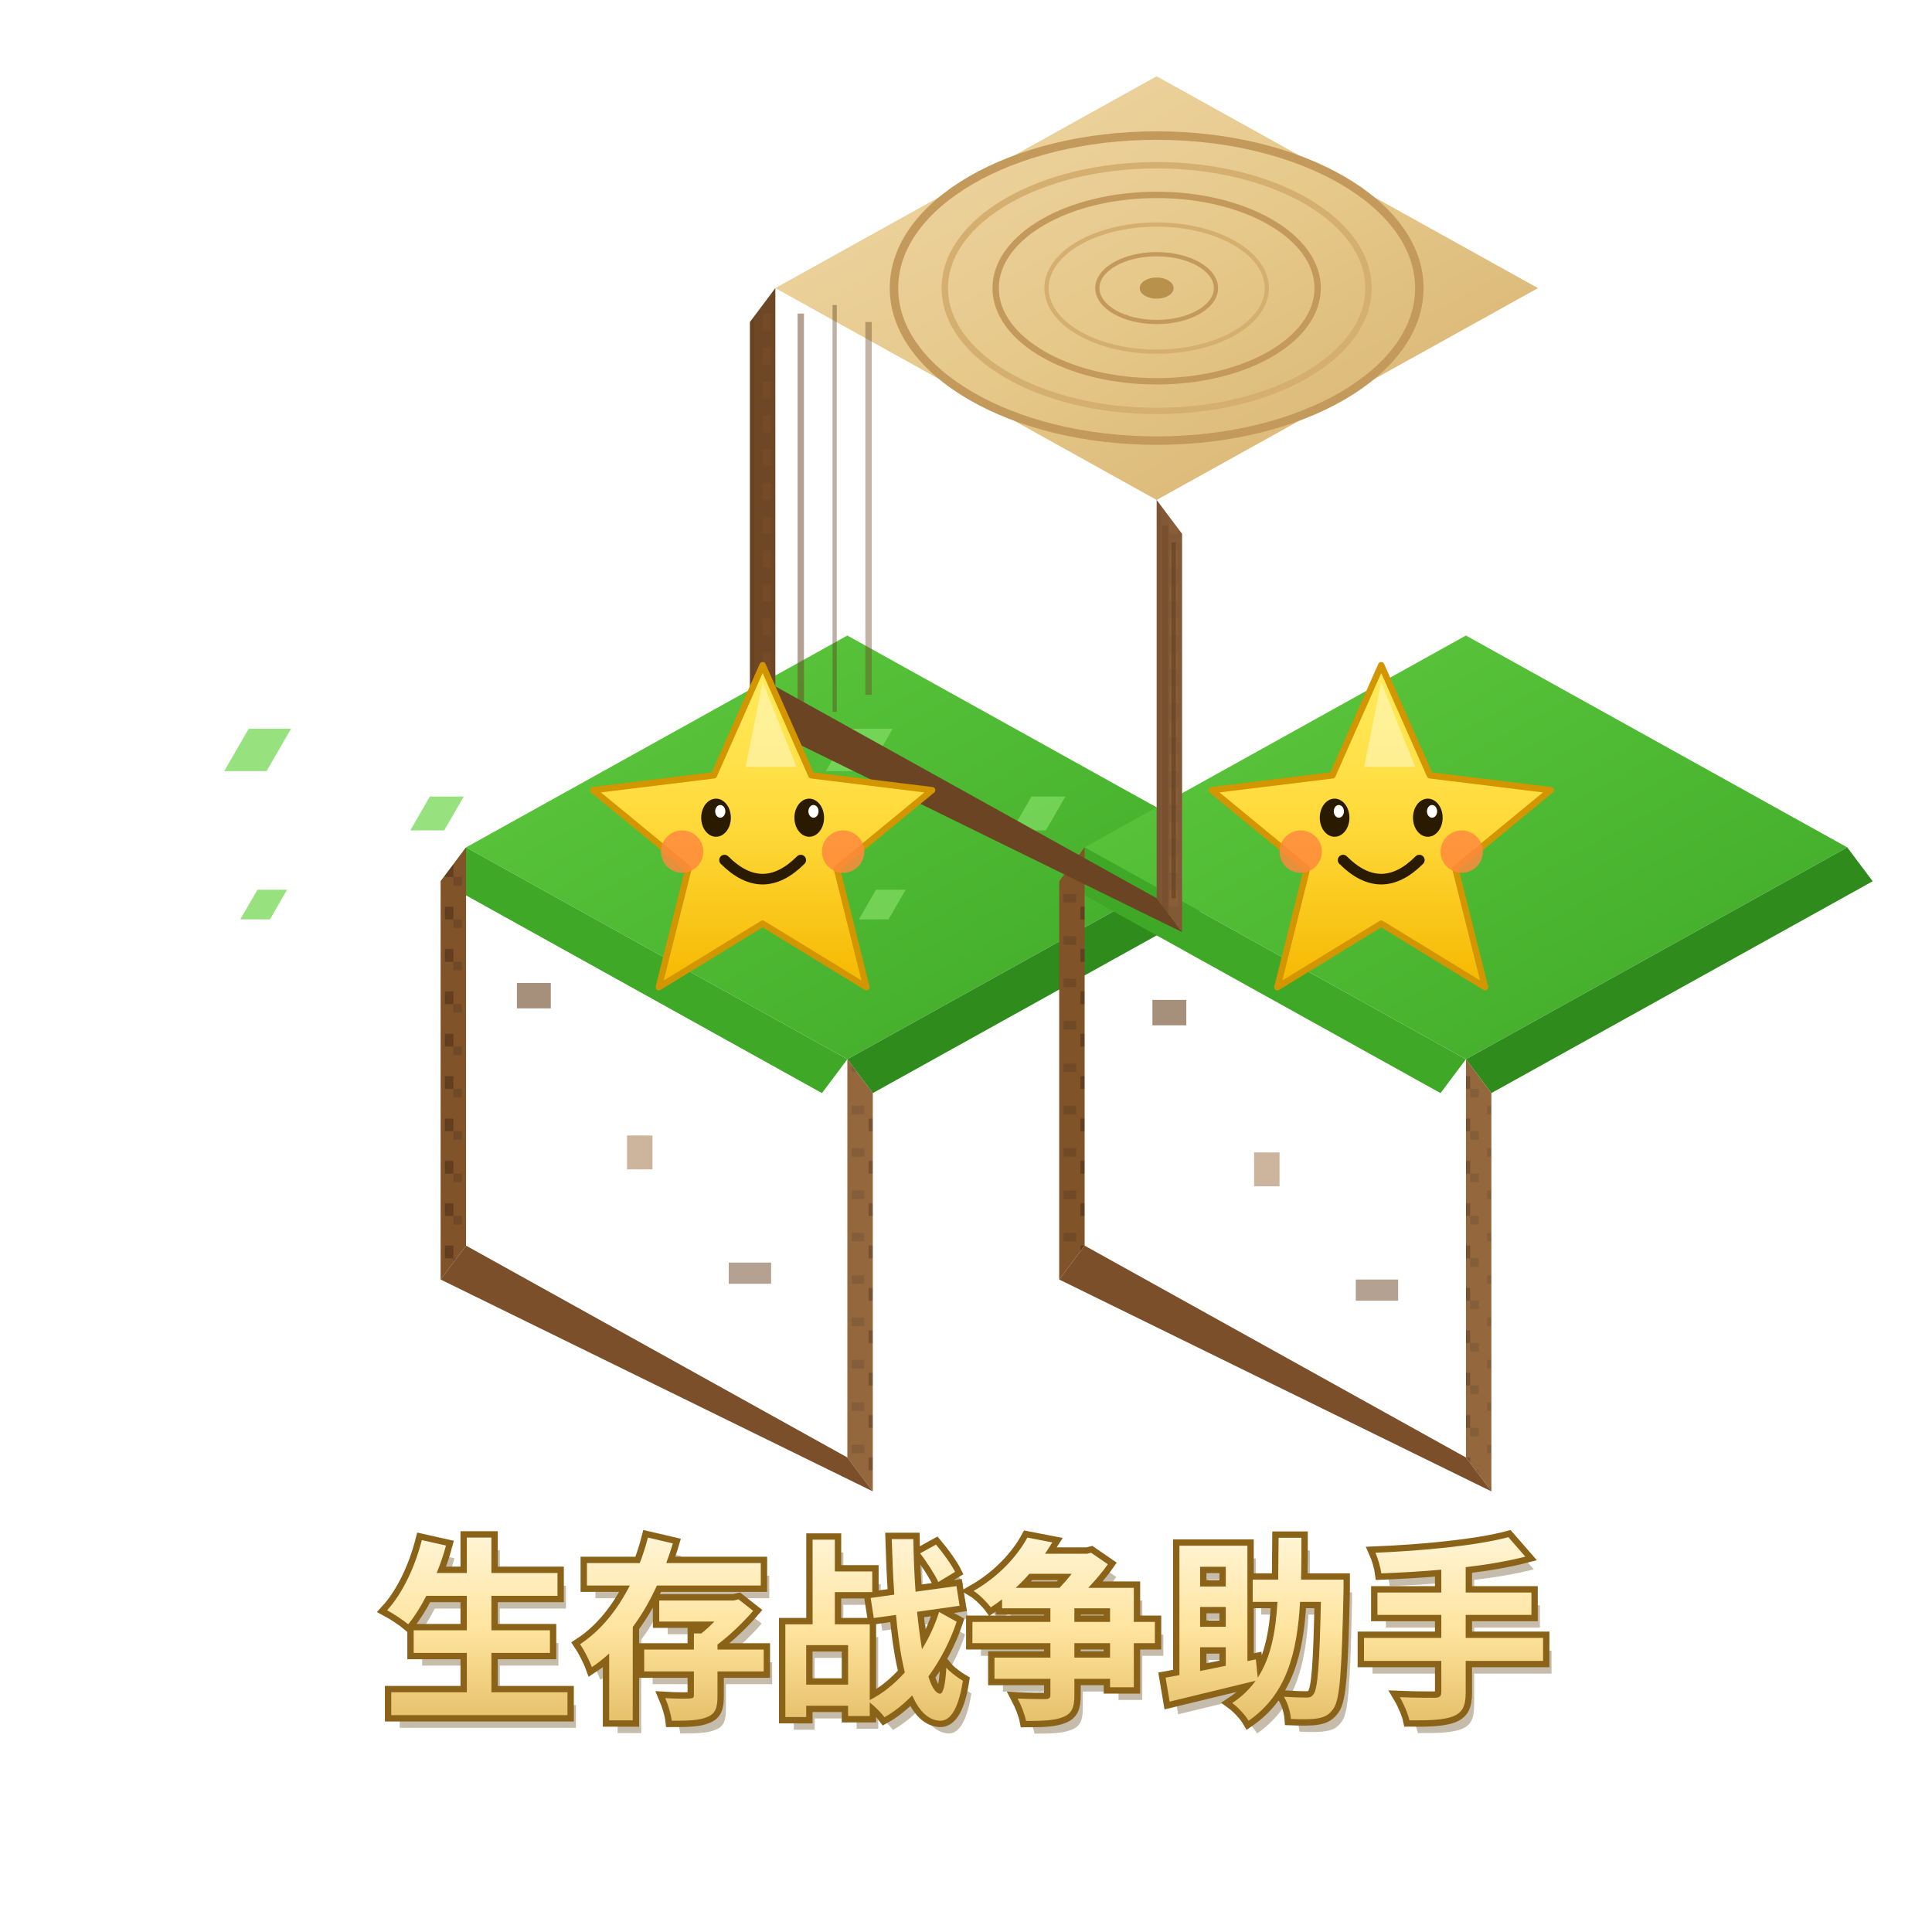
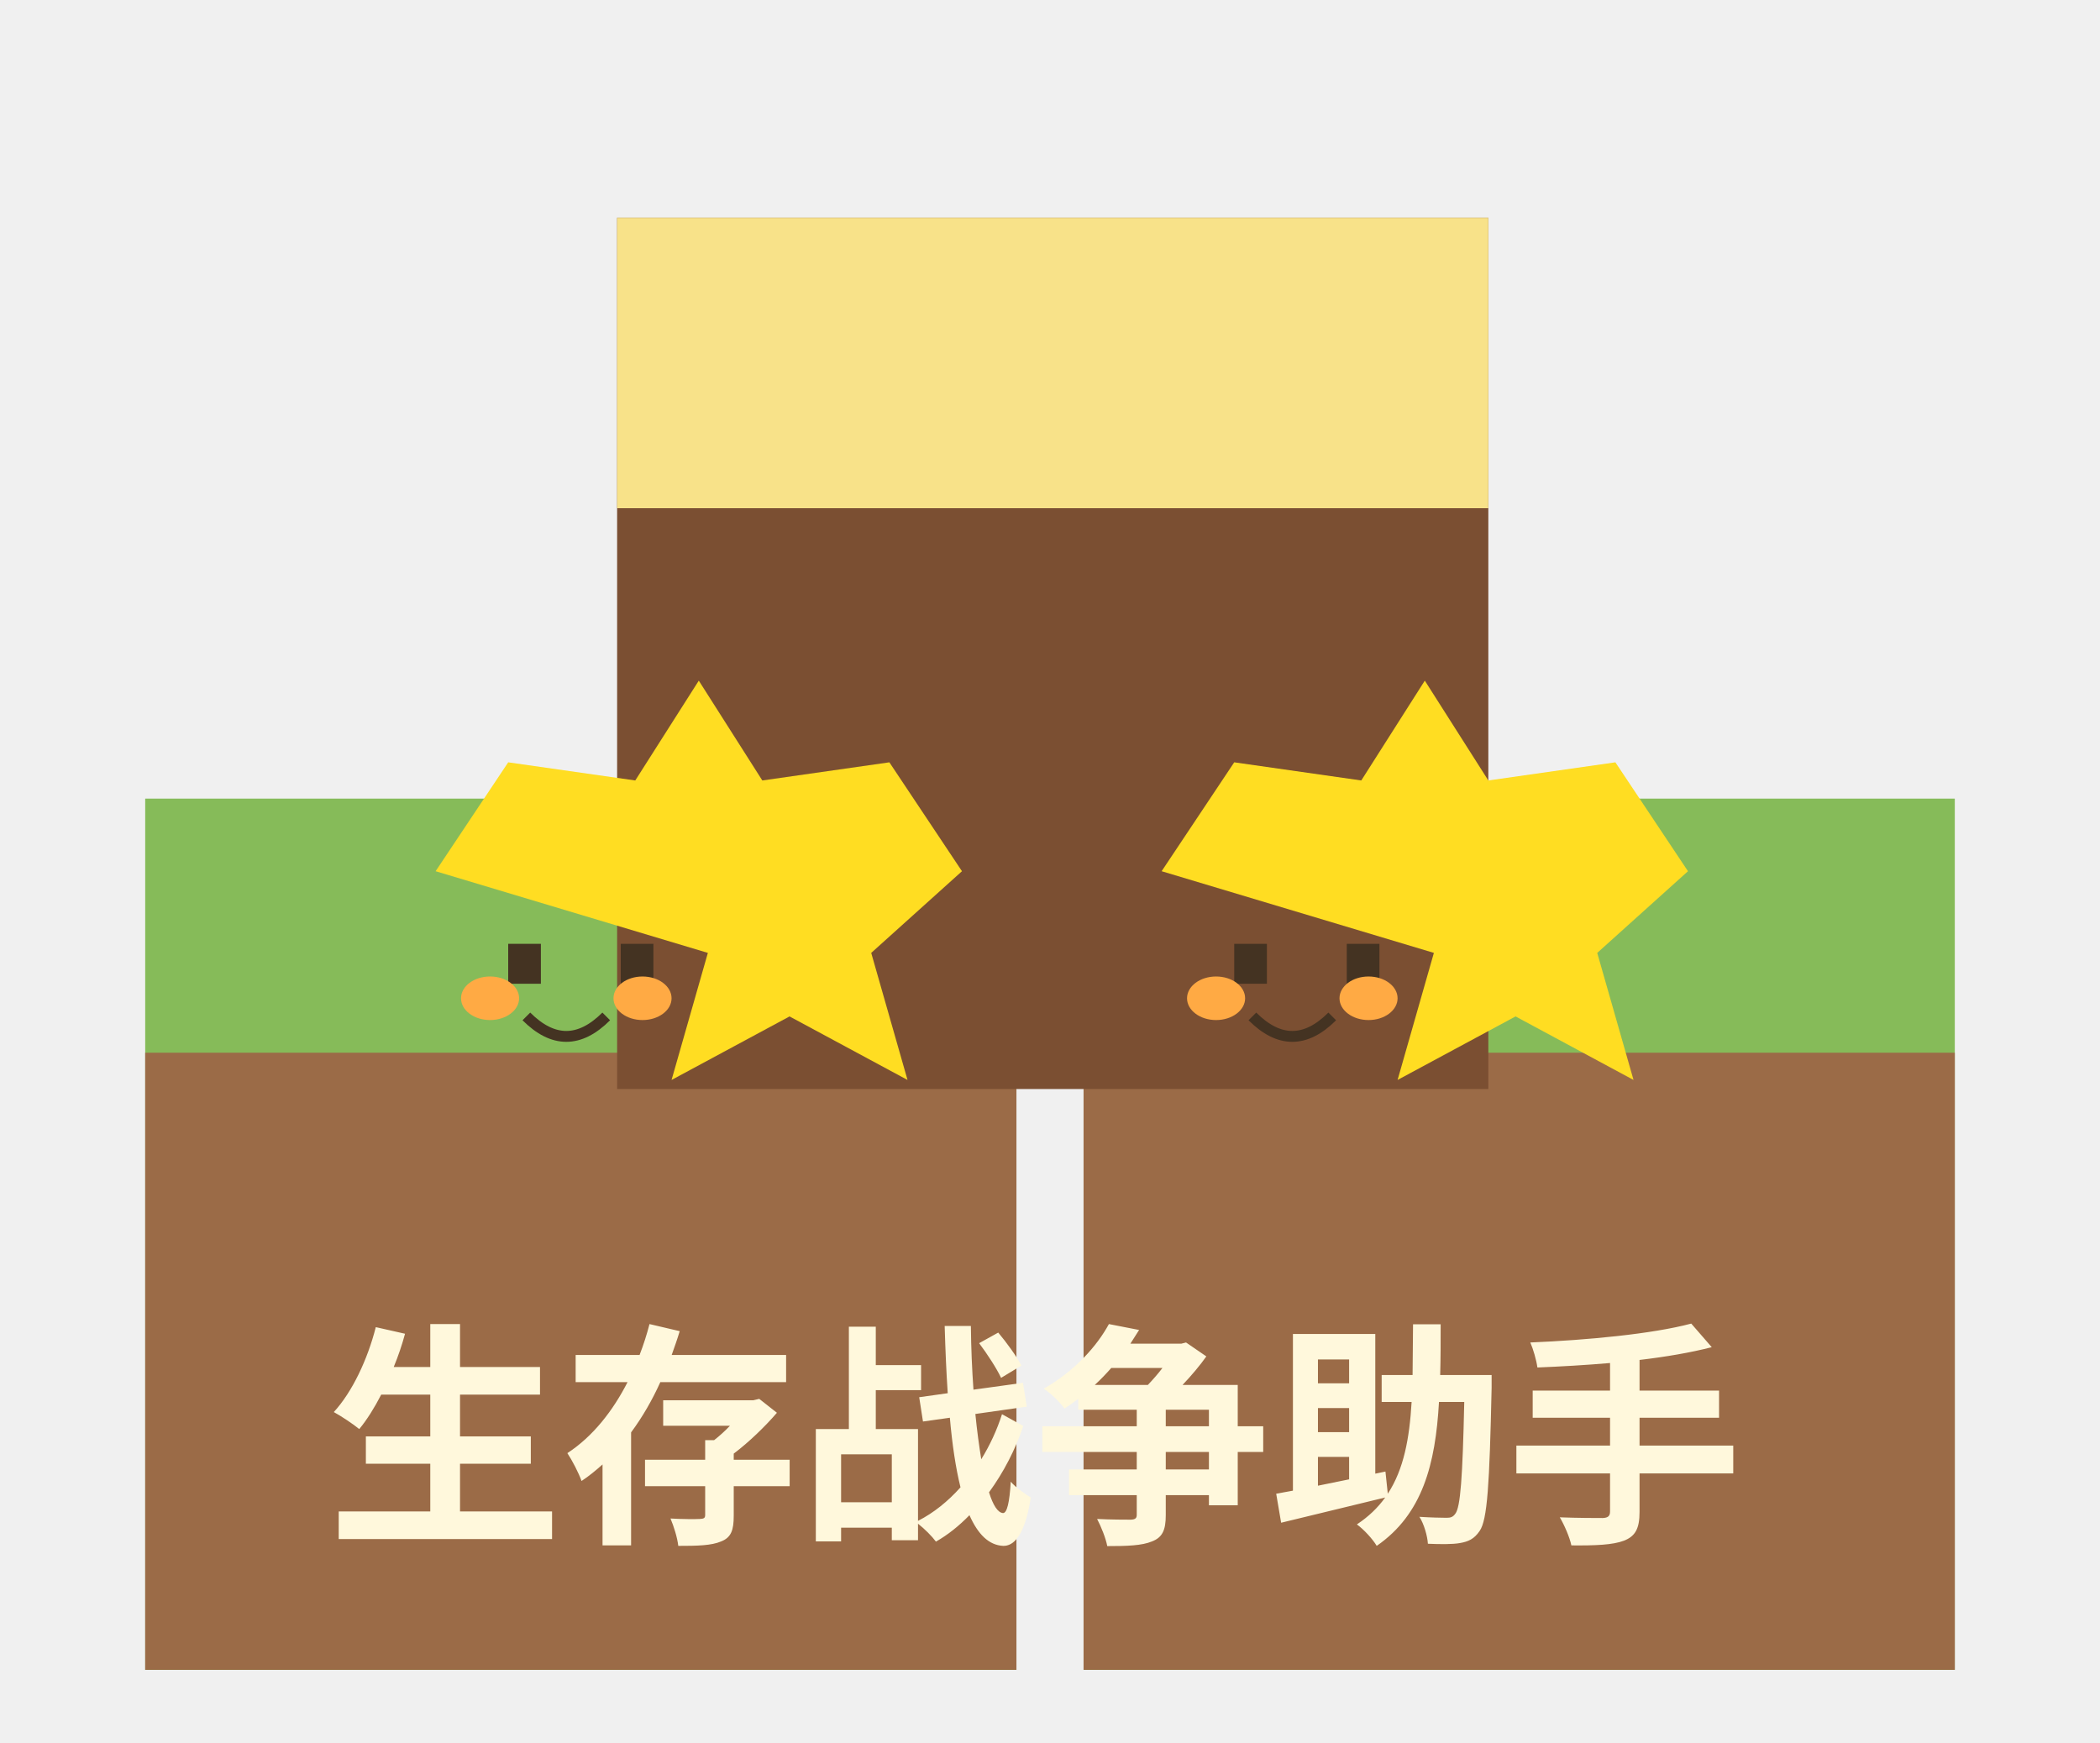
- <svg xmlns="http://www.w3.org/2000/svg" width="456" height="456" viewBox="0 0 456 456" version="1.1" id="icon">
-   <defs>
-     <pattern id="woodGrain" patternUnits="userSpaceOnUse" width="8" height="8">
-       <rect width="8" height="8" fill="#7a4f2a" />
-       <rect x="0" y="0" width="2" height="8" fill="#6b4423" opacity="0.5" />
-       <rect x="4" y="2" width="2" height="4" fill="#8b5a2b" opacity="0.4" />
-     </pattern>
-     <pattern id="dirtTexture" patternUnits="userSpaceOnUse" width="10" height="10">
-       <rect width="10" height="10" fill="#8b5a2b" />
-       <rect x="1" y="1" width="3" height="2" fill="#7a4f2a" />
-       <rect x="5" y="4" width="2" height="3" fill="#6b4423" />
-       <rect x="7" y="7" width="2" height="2" fill="#7a4f2a" />
-     </pattern>
-     <linearGradient id="logTopGradient" x1="0%" y1="0%" x2="100%" y2="100%">
-       <stop offset="0%" style="stop-color:#f0d8a8" />
-       <stop offset="50%" style="stop-color:#e6c88a" />
-       <stop offset="100%" style="stop-color:#d4b06e" />
-     </linearGradient>
-     <linearGradient id="grassGradient" x1="0%" y1="0%" x2="100%" y2="100%">
-       <stop offset="0%" style="stop-color:#5ec93f" />
-       <stop offset="100%" style="stop-color:#3fa927" />
-     </linearGradient>
-     <linearGradient id="starGradient" x1="0%" y1="0%" x2="0%" y2="100%">
-       <stop offset="0%" style="stop-color:#ffec5e" />
-       <stop offset="50%" style="stop-color:#ffd93a" />
-       <stop offset="100%" style="stop-color:#f5b800" />
-     </linearGradient>
-     <linearGradient id="textGradient" x1="0%" y1="0%" x2="0%" y2="100%">
-       <stop offset="0%" style="stop-color:#fff4d4" />
-       <stop offset="50%" style="stop-color:#ffe49e" />
-       <stop offset="100%" style="stop-color:#e6c16b" />
-     </linearGradient>
-   </defs>
-   <rect x="0" y="0" width="456" height="456" fill="#ffffff" />
-   <g id="grassBlock1">
-     <polygon points="110,200 200,150 290,200 200,250" fill="url(#grassGradient)" />
-     <rect x="158" y="172" width="10" height="10" fill="#7dd95f" opacity="0.8" transform="skewX(-30)" />
-     <rect x="210" y="188" width="8" height="8" fill="#7dd95f" opacity="0.8" transform="skewX(-30)" />
-     <rect x="182" y="210" width="7" height="7" fill="#7dd95f" opacity="0.8" transform="skewX(-30)" />
-     <polygon points="110,200 200,250 194,258 104,208" fill="#3fa927" />
-     <polygon points="200,250 290,200 296,208 206,258" fill="#2e8b1c" />
-     <polygon points="110,200 104,208 104,302 110,294" fill="url(#dirtTexture)" />
-     <polygon points="110,200 104,208 104,302 110,294" fill="#000000" opacity="0.08" />
-     <polygon points="200,250 206,258 206,352 200,344" fill="url(#dirtTexture)" />
-     <polygon points="200,250 206,258 206,352 200,344" fill="#ffffff" opacity="0.08" />
-     <polygon points="110,294 200,344 206,352 104,302" fill="#7a4f2a" />
-     <rect x="122" y="232" width="8" height="6" fill="#6b4423" opacity="0.6" />
-     <rect x="148" y="268" width="6" height="8" fill="#9b6a3b" opacity="0.5" />
-     <rect x="172" y="298" width="10" height="5" fill="#6b4423" opacity="0.5" />
-   </g>
-   <g id="grassBlock2">
-     <polygon points="256,200 346,150 436,200 346,250" fill="url(#grassGradient)" />
-     <rect x="300" y="172" width="10" height="10" fill="#7dd95f" opacity="0.8" transform="skewX(-30)" />
-     <rect x="352" y="188" width="8" height="8" fill="#7dd95f" opacity="0.8" transform="skewX(-30)" />
-     <rect x="328" y="210" width="7" height="7" fill="#7dd95f" opacity="0.8" transform="skewX(-30)" />
-     <polygon points="256,200 346,250 340,258 250,208" fill="#3fa927" />
-     <polygon points="346,250 436,200 442,208 352,258" fill="#2e8b1c" />
-     <polygon points="256,200 250,208 250,302 256,294" fill="url(#dirtTexture)" />
-     <polygon points="256,200 250,208 250,302 256,294" fill="#000000" opacity="0.08" />
-     <polygon points="346,250 352,258 352,352 346,344" fill="url(#dirtTexture)" />
-     <polygon points="346,250 352,258 352,352 346,344" fill="#ffffff" opacity="0.08" />
-     <polygon points="256,294 346,344 352,352 250,302" fill="#7a4f2a" />
-     <rect x="272" y="236" width="8" height="6" fill="#6b4423" opacity="0.6" />
-     <rect x="296" y="272" width="6" height="8" fill="#9b6a3b" opacity="0.5" />
-     <rect x="320" y="302" width="10" height="5" fill="#6b4423" opacity="0.5" />
-   </g>
-   <g id="woodBlock">
-     <polygon points="183,68 273,18 363,68 273,118" fill="url(#logTopGradient)" />
-     <ellipse cx="273" cy="68" rx="62" ry="36" fill="none" stroke="#c49a5c" stroke-width="2" />
-     <ellipse cx="273" cy="68" rx="50" ry="29" fill="none" stroke="#d4af70" stroke-width="1.5" />
-     <ellipse cx="273" cy="68" rx="38" ry="22" fill="none" stroke="#c49a5c" stroke-width="1.5" />
-     <ellipse cx="273" cy="68" rx="26" ry="15" fill="none" stroke="#d4af70" stroke-width="1" />
-     <ellipse cx="273" cy="68" rx="14" ry="8" fill="none" stroke="#c49a5c" stroke-width="1" />
-     <ellipse cx="273" cy="68" rx="4" ry="2.5" fill="#b8924d" />
-     <polygon points="183,68 177,76 177,170 183,162" fill="url(#woodGrain)" />
-     <polygon points="183,68 177,76 177,170 183,162" fill="#000000" opacity="0.1" />
-     <line x1="189" y1="74" x2="189" y2="166" stroke="#6b4423" stroke-width="1.5" opacity="0.5" />
-     <line x1="197" y1="72" x2="197" y2="168" stroke="#5a3a1c" stroke-width="1" opacity="0.4" />
-     <line x1="205" y1="76" x2="205" y2="164" stroke="#6b4423" stroke-width="1.5" opacity="0.4" />
-     <polygon points="273,118 279,126 279,220 273,212" fill="url(#woodGrain)" />
-     <polygon points="273,118 279,126 279,220 273,212" fill="#ffffff" opacity="0.06" />
-     <line x1="275" y1="124" x2="275" y2="216" stroke="#6b4423" stroke-width="1.5" opacity="0.4" />
-     <line x1="277" y1="128" x2="277" y2="212" stroke="#5a3a1c" stroke-width="1" opacity="0.5" />
-     <polygon points="183,162 273,212 279,220 177,170" fill="#6b4423" />
-   </g>
-   <g id="star1" transform="translate(180, 195)">
-     <polygon points="0,-38 11.5,-12 40,-8.5 17.5,10 24.5,38 0,23 -24.5,38 -17.5,10 -40,-8.5 -11.5,-12" fill="url(#starGradient)" stroke="#d49600" stroke-width="1.5" stroke-linejoin="round" />
-     <polygon points="0,-34 8,-14 -4,-14" fill="#fff9c4" opacity="0.6" />
-     <ellipse cx="-11" cy="-2" rx="3.5" ry="4.5" fill="#2a1a00" />
-     <ellipse cx="-10" cy="-3.5" rx="1.2" ry="1.5" fill="#ffffff" />
-     <ellipse cx="11" cy="-2" rx="3.5" ry="4.5" fill="#2a1a00" />
-     <ellipse cx="12" cy="-3.5" rx="1.2" ry="1.5" fill="#ffffff" />
-     <path d="M -9,8 Q 0,17 9,8" fill="none" stroke="#2a1a00" stroke-width="2.5" stroke-linecap="round" />
-     <circle cx="-19" cy="6" r="5" fill="#ff8a3d" opacity="0.85" />
-     <circle cx="19" cy="6" r="5" fill="#ff8a3d" opacity="0.85" />
-   </g>
-   <g id="star2" transform="translate(326, 195)">
-     <polygon points="0,-38 11.5,-12 40,-8.5 17.5,10 24.5,38 0,23 -24.5,38 -17.5,10 -40,-8.5 -11.5,-12" fill="url(#starGradient)" stroke="#d49600" stroke-width="1.5" stroke-linejoin="round" />
-     <polygon points="0,-34 8,-14 -4,-14" fill="#fff9c4" opacity="0.6" />
-     <ellipse cx="-11" cy="-2" rx="3.5" ry="4.5" fill="#2a1a00" />
-     <ellipse cx="-10" cy="-3.5" rx="1.2" ry="1.5" fill="#ffffff" />
-     <ellipse cx="11" cy="-2" rx="3.5" ry="4.5" fill="#2a1a00" />
-     <ellipse cx="12" cy="-3.5" rx="1.2" ry="1.5" fill="#ffffff" />
-     <path d="M -9,8 Q 0,17 9,8" fill="none" stroke="#2a1a00" stroke-width="2.5" stroke-linecap="round" />
-     <circle cx="-19" cy="6" r="5" fill="#ff8a3d" opacity="0.85" />
-     <circle cx="19" cy="6" r="5" fill="#ff8a3d" opacity="0.85" />
-   </g>
-   <g id="titleText" transform="translate(228, 402)">
-     <text x="0" y="0" text-anchor="middle" font-family="Microsoft YaHei, SimHei, 'PingFang SC', 'Hiragino Sans GB', sans-serif" font-size="46" font-weight="900" fill="#5a4010" opacity="0.35" transform="translate(2, 3)">生存战争助手</text>
-     <text x="0" y="0" text-anchor="middle" font-family="Microsoft YaHei, SimHei, 'PingFang SC', 'Hiragino Sans GB', sans-serif" font-size="46" font-weight="900" stroke="#8b6318" stroke-width="3" fill="none">生存战争助手</text>
-     <text x="0" y="0" text-anchor="middle" font-family="Microsoft YaHei, SimHei, 'PingFang SC', 'Hiragino Sans GB', sans-serif" font-size="46" font-weight="900" fill="url(#textGradient)">生存战争助手</text>
-   </g>
+ <svg xmlns="http://www.w3.org/2000/svg" width="1157" height="960" viewBox="0 0 1157 960">
+   <rect x="80" y="440" width="480" height="480" fill="#86bb59" />
+   <rect x="80" y="580" width="480" height="340" fill="#9b6b47" />
+   <rect x="597" y="440" width="480" height="480" fill="#86bb59" />
+   <rect x="597" y="580" width="480" height="340" fill="#9b6b47" />
+   <rect x="340" y="120" width="480" height="480" fill="#7b4f32" />
+   <rect x="340" y="120" width="480" height="160" fill="#f8e289" />
+   <path d="M240 480 l40 -60 l70 10 l35 -55 l35 55 l70 -10 l40 60 l-50 45 l20 70 l-65 -35 l-65 35 l20 -70 z" fill="#ffdd22" />
+   <rect x="280" y="520" width="18" height="22" fill="#443322" />
+   <rect x="342" y="520" width="18" height="22" fill="#443322" />
+   <path d="M290 560 Q312 582 334 560" stroke="#443322" stroke-width="6" fill="none" />
+   <ellipse cx="270" cy="550" rx="16" ry="12" fill="#ffaa44" />
+   <ellipse cx="354" cy="550" rx="16" ry="12" fill="#ffaa44" />
+   <path d="M640 480 l40 -60 l70 10 l35 -55 l35 55 l70 -10 l40 60 l-50 45 l20 70 l-65 -35 l-65 35 l20 -70 z" fill="#ffdd22" />
+   <rect x="680" y="520" width="18" height="22" fill="#443322" />
+   <rect x="742" y="520" width="18" height="22" fill="#443322" />
+   <path d="M690 560 Q712 582 734 560" stroke="#443322" stroke-width="6" fill="none" />
+   <ellipse cx="670" cy="550" rx="16" ry="12" fill="#ffaa44" />
+   <ellipse cx="754" cy="550" rx="16" ry="12" fill="#ffaa44" />
+   <text x="180" y="840" font-size="130" font-weight="bold" fill="#fff8dc" font-family="sans-serif">生存战争助手</text>
</svg>
